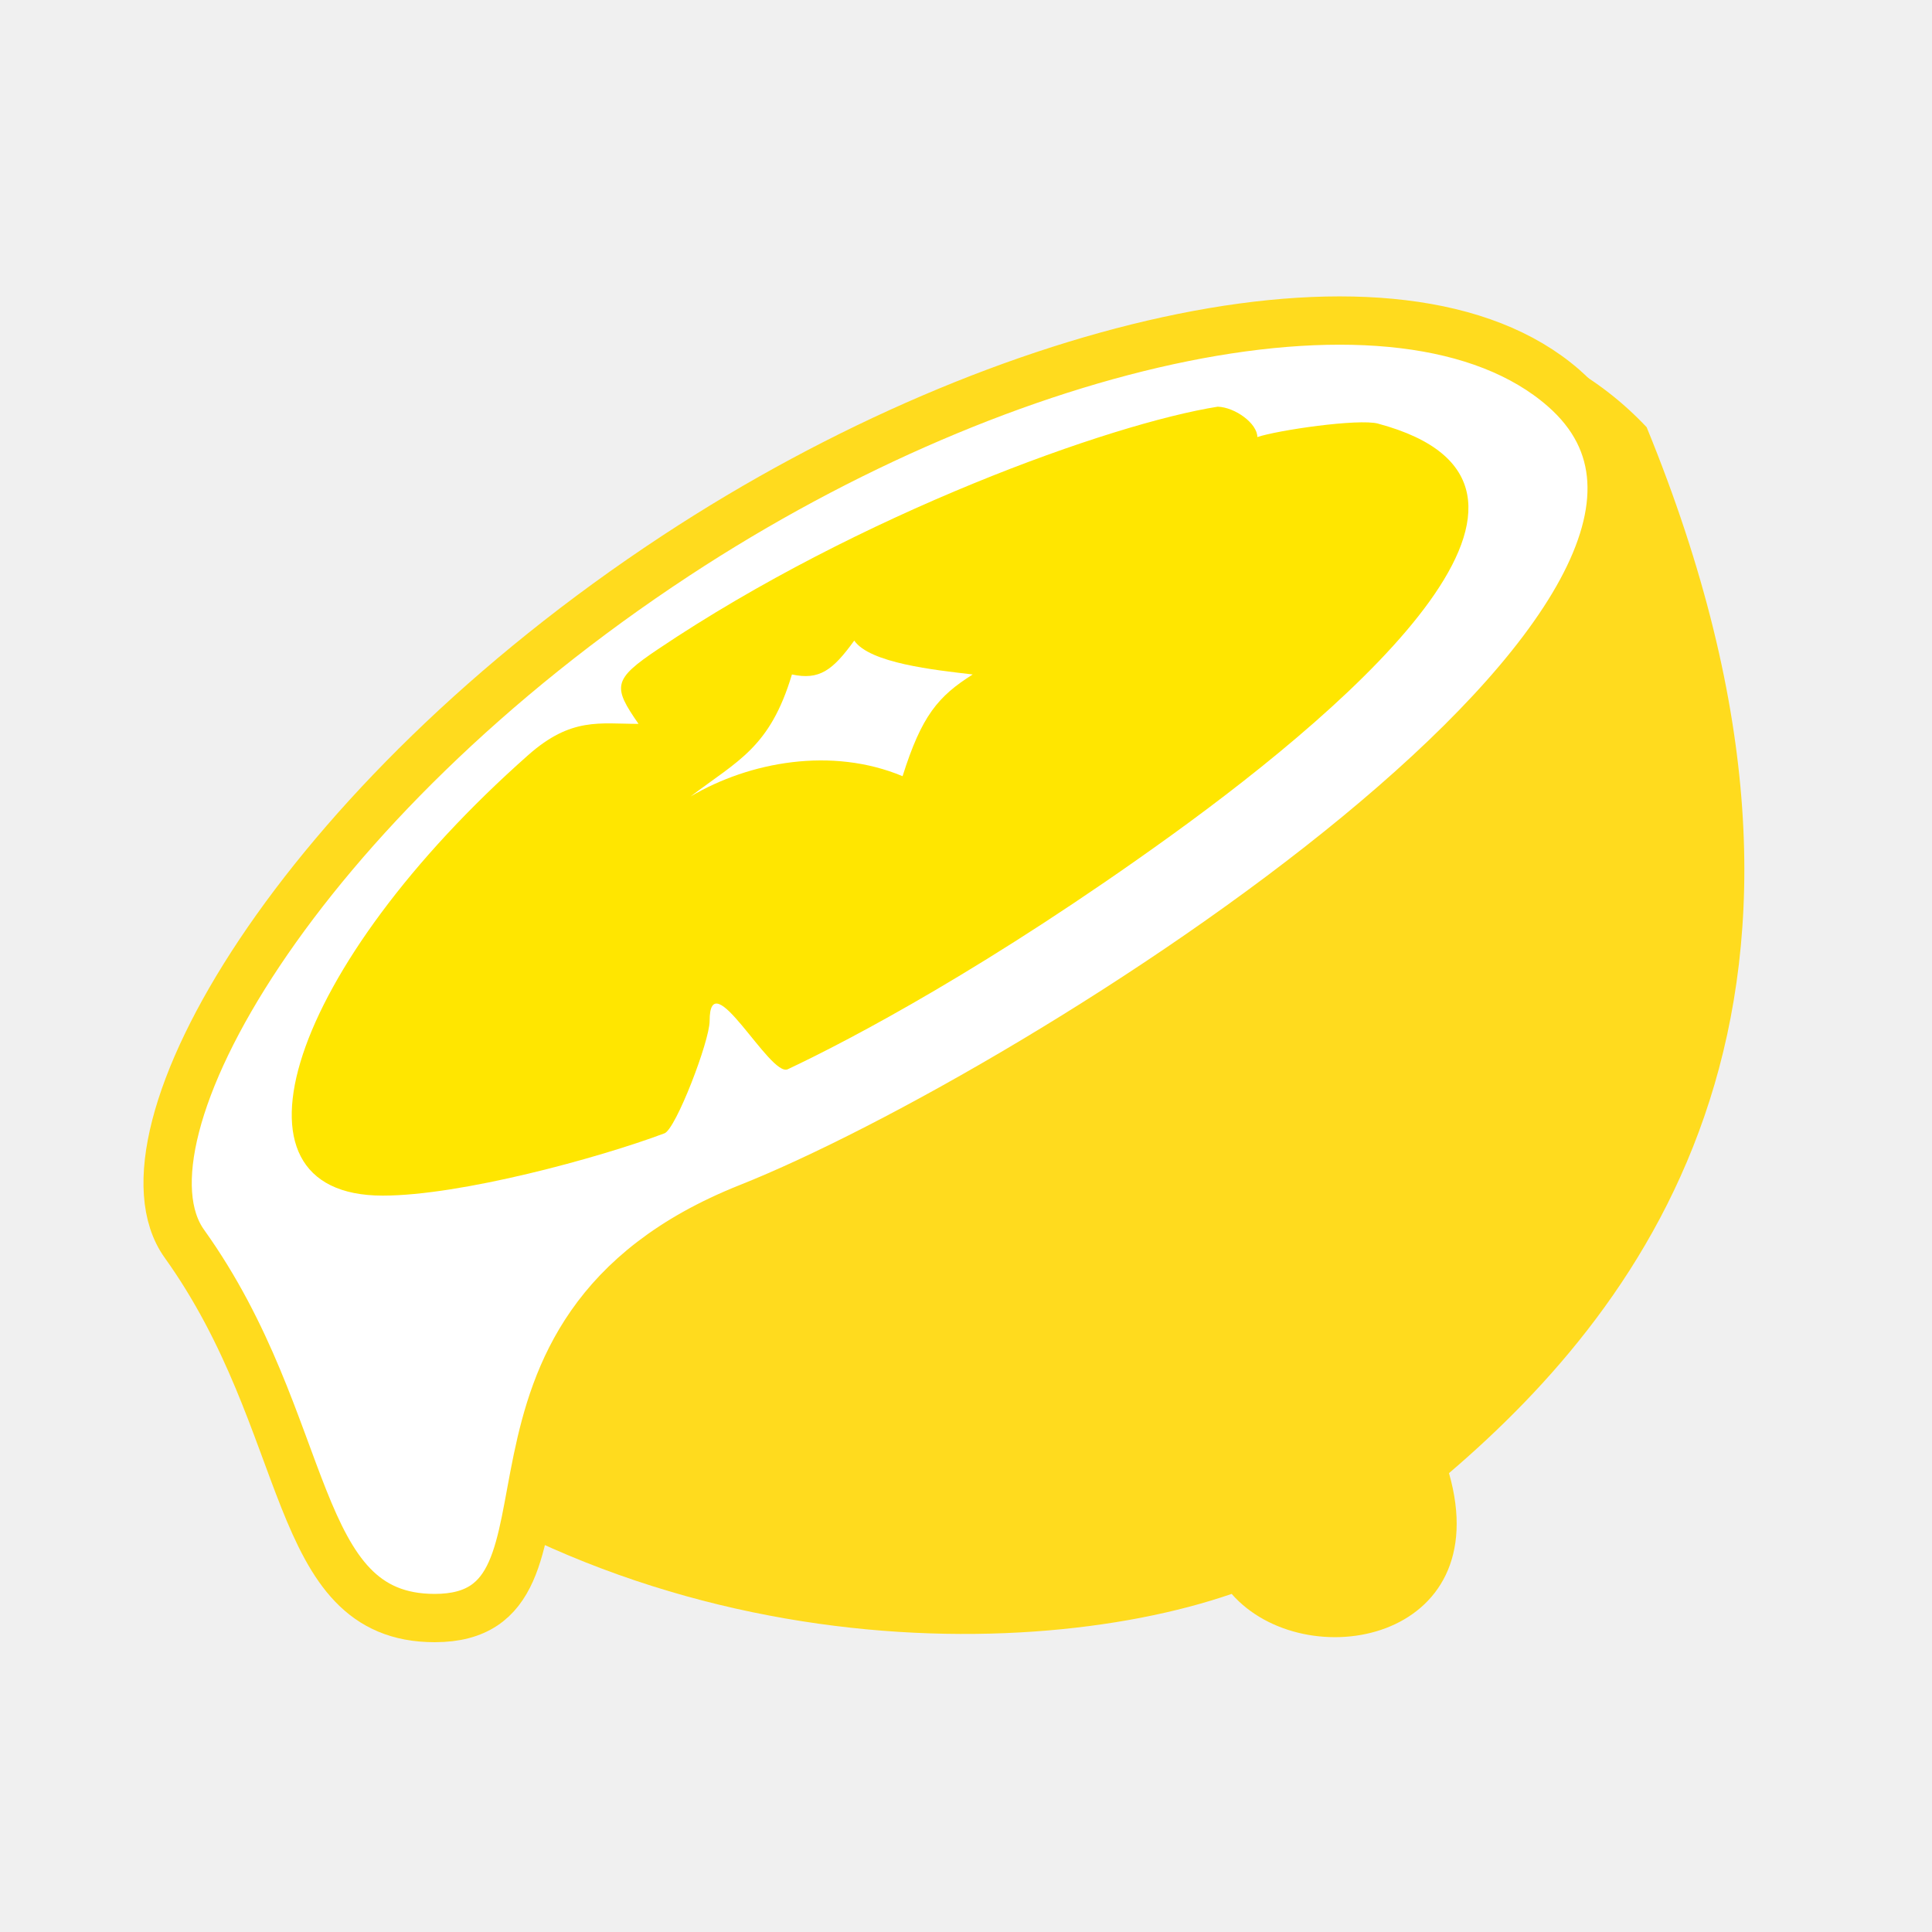
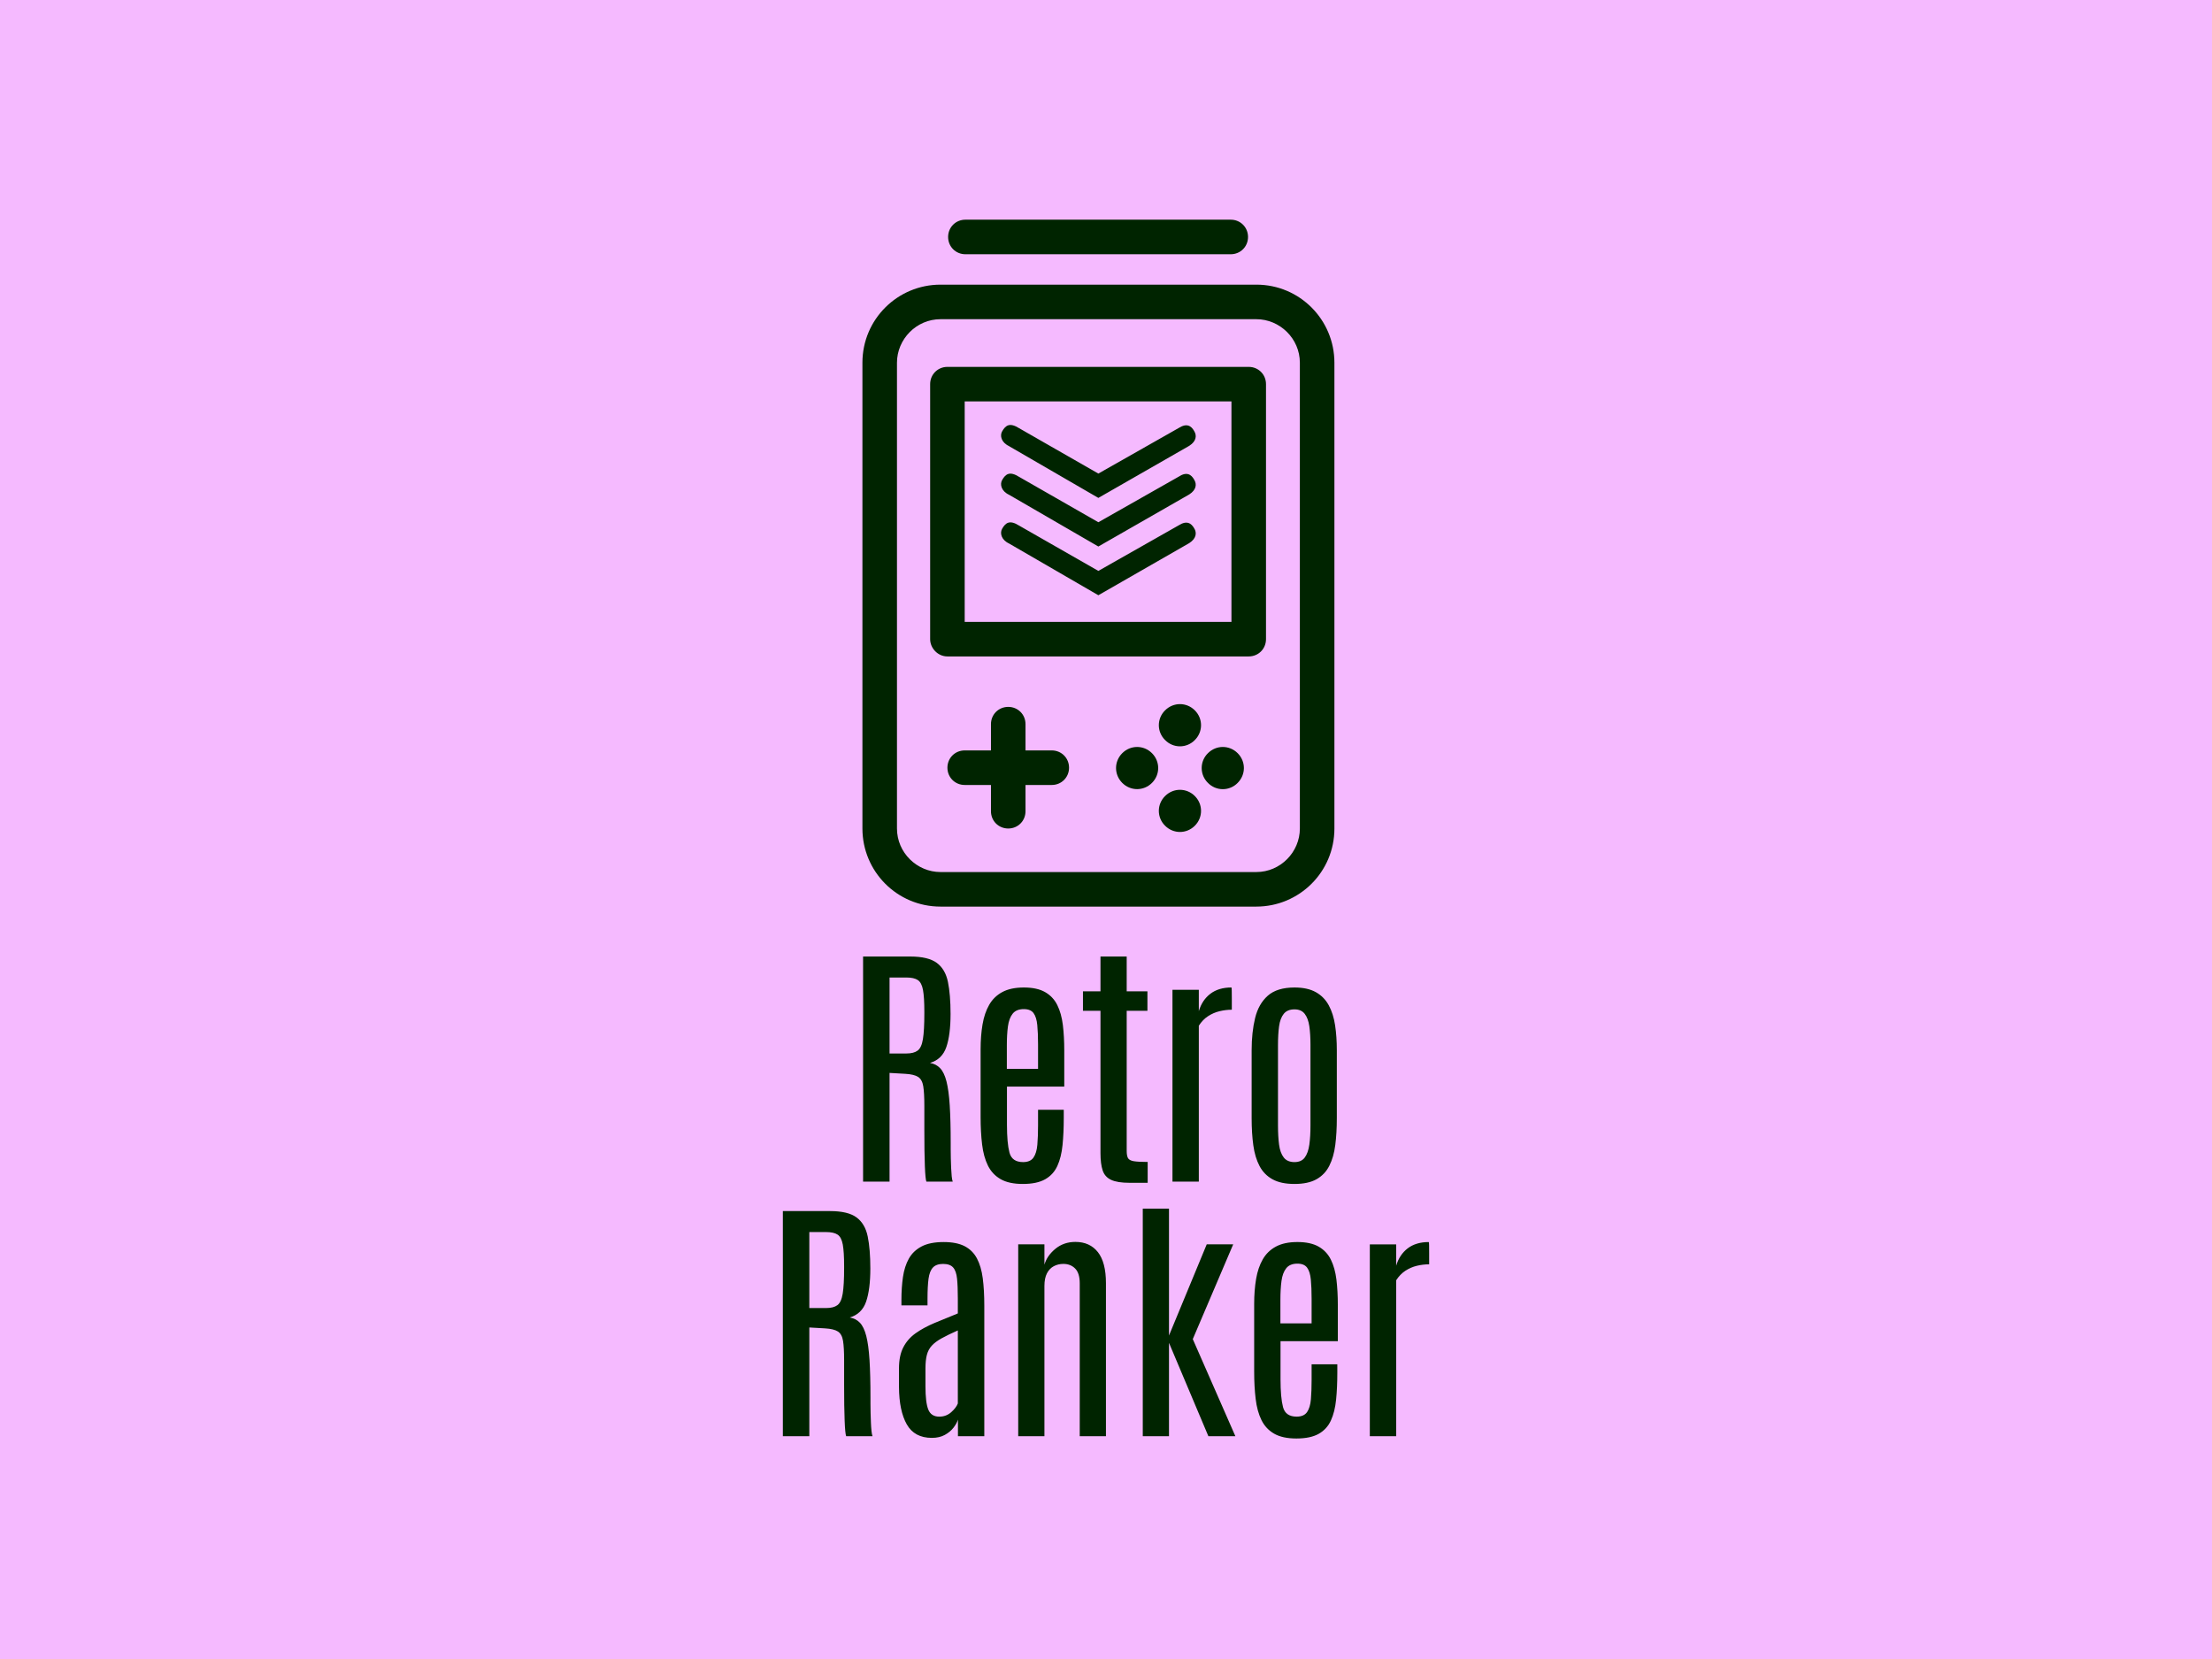
- <svg xmlns="http://www.w3.org/2000/svg" width="40" height="40" fill="none">
-   <path d="M34.092 8.845C38.929 20.652 34.092 27 30 30.5c1 3.5-2.986 4.222-4.5 2.5-4.457 1.537-13.512 1.487-20-5C2 24.5 4.73 16.714 14 11.5c8-4.5 16-7 20.092-2.655Z" fill="#FFDB1E" />
-   <path d="M14 11.5c6.848-4.497 15.025-6.38 18.368-3.47C37.5 12.5 21.5 22.612 15.5 25c-6.5 2.587-3 8.5-6.5 8.5-3 0-2.5-4-5.183-7.75C2.232 23.535 6.16 16.648 14 11.5Z" fill="#fff" stroke="#FFDB1E" />
-   <path d="M28.535 8.772c4.645 1.25-.365 5.695-4.303 8.536-3.732 2.692-6.606 4.21-7.923 4.83-.366.173-1.617-2.252-1.617-1 0 .417-.7 2.238-.934 2.326-1.365.512-4.223 1.29-5.835 1.29-3.491 0-1.923-4.754 3.014-9.122.892-.789 1.478-.645 2.283-.645-.537-.773-.534-.917.403-1.546C17.79 10.64 23 8.77 25.212 8.42c.366.014.82.35.82.629.41-.14 2.095-.388 2.503-.278Z" fill="#FFE600" />
-   <path d="M14.297 16.49c.985-.747 1.644-1.01 2.099-2.526.566.121.841-.08 1.29-.701.324.466 1.657.608 2.453.701-.715.451-1.057.852-1.452 2.106-1.464-.611-3.167-.302-4.39.42Z" fill="#fff" />
+ <svg xmlns="http://www.w3.org/2000/svg" version="1.1" width="2000" height="1500" viewBox="0 0 2000 1500">
+   <rect width="2000" height="1500" x="0" y="0" id="background" stroke="transparent" fill="#f5baff" />
+   <svg xml:space="preserve" width="1500" height="1125" data-version="2" data-id="lg_5pbKhfgBafu3OP1MRZ" viewBox="0 0 384 722" x="250" y="187.5">
+     <rect width="100%" height="100%" fill="transparent" />
+     <path fill="#002400" d="M95.972 405.737h183.257c24.862 0 45.313-20.05 45.313-45.313V90.15c0-24.862-20.05-45.313-45.313-45.313H95.972c-24.862 0-45.313 20.05-45.313 45.313v270.274c0 24.862 20.05 45.313 45.313 45.313M70.709 90.15c0-13.634 11.228-25.263 25.263-25.263h183.257c13.634 0 25.263 11.228 25.263 25.263v270.274c0 13.634-11.228 25.263-25.263 25.263H95.972c-13.634 0-25.263-11.228-25.263-25.263zm29.273 170.425h174.836c5.614 0 10.025-4.411 10.025-10.025V102.581c0-5.614-4.411-10.025-10.025-10.025H99.982c-5.614 0-10.025 4.411-10.025 10.025V250.55c0 5.213 4.411 10.025 10.025 10.025m10.025-147.969h154.786v127.919H110.007zm108.671 204.109c4.812 4.812 4.812 12.431 0 17.243-4.812 4.812-12.431 4.812-17.243 0-4.812-4.812-4.812-12.431 0-17.243 4.812-4.812 12.431-4.812 17.243 0m49.724 0c4.812 4.812 4.812 12.431 0 17.243a12.03 12.03 0 0 1-17.243 0 12.03 12.03 0 0 1 0-17.243c4.812-4.812 12.431-4.812 17.243 0m-97.844 8.421c0 5.614-4.411 10.025-10.025 10.025h-15.238v15.238c0 5.614-4.411 10.025-10.025 10.025s-10.025-4.411-10.025-10.025v-15.238h-15.238c-5.614 0-10.025-4.411-10.025-10.025s4.411-10.025 10.025-10.025h15.238v-15.238c0-5.614 4.411-10.025 10.025-10.025s10.025 4.411 10.025 10.025v15.238h15.238c5.614 0 10.025 4.411 10.025 10.025m72.982 16.441c4.812 4.812 4.812 12.431 0 17.243-4.812 4.812-12.431 4.812-17.243 0a12.03 12.03 0 0 1 0-17.243c4.812-4.812 12.431-4.812 17.243 0m0-49.724c4.812 4.812 4.812 12.431 0 17.243a12.03 12.03 0 0 1-17.243 0 12.03 12.03 0 0 1 0-17.243c4.812-4.812 12.431-4.812 17.243 0M100.383 17.168c0-5.614 4.411-10.025 10.025-10.025h153.984c5.614 0 10.025 4.411 10.025 10.025s-4.411 10.025-10.025 10.025H110.408c-5.614 0-10.025-4.411-10.025-10.025" />
+     <path fill="#002400" d="M243.515 186.835c.989 2.012 1.06 5.225-3.212 7.978l-52.738 30.252-51.785-30.005c-4.554-2.118-5.507-6.107-4.025-8.613 1.977-3.424 4.307-5.295 9.884-1.765l45.926 26.263 47.231-26.793c5.401-3.212 7.696.742 8.72 2.718m-8.72-30.958-47.231 26.793-45.926-26.299c-5.577-3.53-7.907-1.659-9.884 1.765-1.482 2.507-.53 6.496 4.025 8.614l51.785 30.005 52.738-30.217c4.307-2.754 4.2-6.001 3.177-7.978-1.024-1.977-3.283-5.93-8.684-2.718M135.78 138.58l51.785 30.005 52.738-30.217c4.307-2.753 4.2-6 3.177-7.978-1.024-1.976-3.283-5.93-8.684-2.718l-47.231 26.793-45.926-26.298c-5.577-3.53-7.907-1.66-9.884 1.765-1.482 2.506-.53 6.495 4.025 8.613M66.4 565.33H51.04V434.71h27.38q10.39 0 15.37 3.67 4.97 3.68 6.49 11.06 1.52 7.38 1.52 18.59 0 12.1-2.45 19.22-2.45 7.13-9.5 9.21 3.57.59 5.9 3.04 2.34 2.45 3.68 7.64 1.33 5.2 1.89 13.92.56 8.72.56 21.93v3.64q0 2.37.07 5.19.08 2.82.19 5.57.11 2.75.33 4.86.22 2.12.59 3.08H87.78q-.3-.67-.52-2.97-.23-2.3-.37-6.08-.15-3.79-.23-9.02-.07-5.23-.07-11.73v-14.21q0-7.42-.63-11.32-.63-3.89-2.97-5.42-2.34-1.52-7.46-1.81l-9.13-.52zm0-118.45v44.09h9.8q4.23 0 6.49-1.67 2.27-1.67 3.08-6.68.82-5.01.82-15.03v-.89q0-8.32-.78-12.58-.78-4.27-3.01-5.76-2.22-1.48-6.75-1.48zm77.34 119.8q-8.02 0-12.88-2.78-4.86-2.79-7.39-7.91-2.52-5.12-3.37-12.28-.86-7.16-.86-15.85v-39.33q0-7.87 1.12-14.44 1.11-6.57 3.86-11.36 2.74-4.78 7.64-7.42 4.9-2.63 12.47-2.63 7.64 0 12.32 2.67 4.68 2.67 7.09 7.53t3.23 11.58q.81 6.72.81 14.73v21.01h-33.25v22.19q0 10.54 1.45 16.07 1.45 5.53 7.91 5.53 4.23 0 6.04-2.64 1.82-2.63 2.23-7.42.41-4.79.41-11.32v-8.98h14.92v4.75q0 8.69-.71 15.74-.7 7.05-3 12.09-2.31 5.05-7.09 7.76-4.79 2.71-12.95 2.71m-9.28-80.45v13.65h18.11v-14.17q0-6.68-.45-11.25-.44-4.56-2.15-6.9-1.71-2.34-5.64-2.34-4.38 0-6.49 2.67-2.12 2.68-2.75 7.39-.63 4.71-.63 10.95m81.72 79.78h-10.46q-7.13 0-10.76-1.71-3.64-1.7-4.9-5.49-1.26-3.78-1.26-10.02v-82.6h-10.17V454.9h10.17v-20.18h15.21v20.18h12.03v11.29h-12.03v81.27q0 2.82.74 4.19.75 1.37 3.34 1.82 2.6.44 8.09.44zm29.68-.68h-15.29V454h15.29v12.4q1.93-6.46 6.72-10.09 4.79-3.64 12.21-3.64.15 0 .18 1.97.04 1.96.04 4.49v6.45q-3.56 0-7.12.86-3.57.85-6.68 2.89-3.12 2.04-5.35 5.53zm55.52 1.35q-7.87 0-12.77-2.71-4.9-2.71-7.53-7.72-2.64-5.01-3.6-12.02-.97-7.02-.97-15.7v-39.41q0-10.47 2.01-18.7 2-8.24 7.38-12.99t15.48-4.75q7.57 0 12.39 2.71 4.83 2.71 7.5 7.64 2.67 4.94 3.67 11.58t1 14.51v39.41q0 8.54-.89 15.51-.89 6.98-3.45 12.06-2.56 5.09-7.42 7.83-4.86 2.75-12.8 2.75m0-12.69q4.01 0 5.97-2.67 1.97-2.68 2.64-7.46.66-4.79.66-11.1v-46.68q0-6.24-.66-10.88-.67-4.63-2.68-7.23-2-2.6-5.93-2.6-4.16 0-6.24 2.6t-2.71 7.23q-.63 4.64-.63 10.88v46.68q0 6.31.63 11.1.63 4.78 2.71 7.46 2.08 2.67 6.24 2.67M19.85 713.05H4.49V582.42h27.38q10.39 0 15.37 3.67 4.97 3.68 6.49 11.06 1.52 7.39 1.52 18.6 0 12.09-2.45 19.22-2.45 7.12-9.5 9.2 3.57.59 5.9 3.04 2.34 2.45 3.68 7.65 1.33 5.19 1.89 13.91.56 8.73.56 21.94v3.63q0 2.38.07 5.2.08 2.82.19 5.56.11 2.75.33 4.87.22 2.11.59 3.08H41.23q-.3-.67-.52-2.97-.23-2.3-.37-6.09-.15-3.78-.23-9.02-.07-5.23-.07-11.72v-14.22q0-7.42-.63-11.31-.63-3.9-2.97-5.42-2.34-1.52-7.46-1.82l-9.13-.52zm0-118.46v44.09h9.8q4.23 0 6.49-1.67 2.27-1.67 3.08-6.68.82-5.01.82-15.03v-.89q0-8.31-.78-12.58t-3.01-5.75q-2.22-1.49-6.75-1.49zm71.1 119.43q-10.09 0-14.54-7.83-4.46-7.83-4.53-21.71v-10.83q0-7.35 2.52-12.21 2.52-4.86 7.13-8.13 4.6-3.27 10.83-5.9 6.24-2.64 13.66-5.6v-8.61q0-7.13-.45-11.54-.44-4.42-2.26-6.5-1.82-2.08-5.83-2.08-3.93 0-5.9 2.08-1.96 2.08-2.56 6.53-.59 4.46-.59 11.58v3.86H73.29v-3.19q0-7.13.89-13.25t3.41-10.65q2.53-4.53 7.39-7.09 4.86-2.56 12.8-2.56 7.57 0 12.21 2.41 4.64 2.42 7.12 7.09 2.49 4.68 3.38 11.54.89 6.87.89 15.85v75.78h-15.29v-9.65q-.67 2.22-2.59 4.71-1.93 2.49-5.05 4.19-3.12 1.71-7.5 1.71m4.31-12.32q4 0 6.9-2.56 2.89-2.56 3.86-5.08v-42.38q-5.72 2.52-9.39 4.56-3.67 2.04-5.71 4.27-2.05 2.23-2.86 5.34-.82 3.12-.82 7.87v10.32q0 9.42 1.63 13.54 1.64 4.12 6.39 4.12m61.01 11.35h-15.21V601.72h15.21v11.8q1.49-5.2 6.35-9.2 4.86-4.01 11.62-4.01 8.38 0 13.06 5.94 4.67 5.93 4.67 18.03v88.77h-15.21v-88.7q0-5.93-2.67-8.6-2.67-2.68-6.83-2.68-3.04 0-5.57 1.34-2.52 1.34-3.97 4.16-1.45 2.82-1.45 7.27zm72.28 0h-15.21V581.01h15.21v73.63l21.9-52.92h15.36l-23.45 54.99 24.71 56.34h-15.66l-22.86-54.18zm73.93 1.33q-8.02 0-12.88-2.78-4.86-2.78-7.39-7.91-2.52-5.12-3.37-12.28-.86-7.16-.86-15.84v-39.34q0-7.87 1.12-14.44 1.11-6.56 3.86-11.35 2.74-4.79 7.64-7.42 4.9-2.64 12.47-2.64 7.64 0 12.32 2.67 4.68 2.68 7.09 7.54 2.41 4.86 3.23 11.58.81 6.71.81 14.73v21h-33.25v22.19q0 10.54 1.45 16.07 1.45 5.53 7.9 5.53 4.23 0 6.05-2.63 1.82-2.64 2.23-7.43.41-4.78.41-11.31v-8.98h14.92v4.75q0 8.68-.71 15.73-.7 7.05-3.01 12.1-2.3 5.04-7.08 7.75-4.79 2.71-12.95 2.71m-9.28-80.45v13.66h18.11v-14.18q0-6.68-.45-11.24-.44-4.57-2.15-6.91t-5.64-2.34q-4.38 0-6.49 2.68-2.12 2.67-2.75 7.38-.63 4.71-.63 10.95m67.18 79.13h-15.29V601.73h15.29v12.39q1.93-6.45 6.71-10.09 4.79-3.64 12.21-3.64.15 0 .19 1.97.03 1.97.03 4.49v6.46q-3.56 0-7.12.85t-6.68 2.89q-3.12 2.05-5.34 5.53z" />
+   </svg>
</svg>
